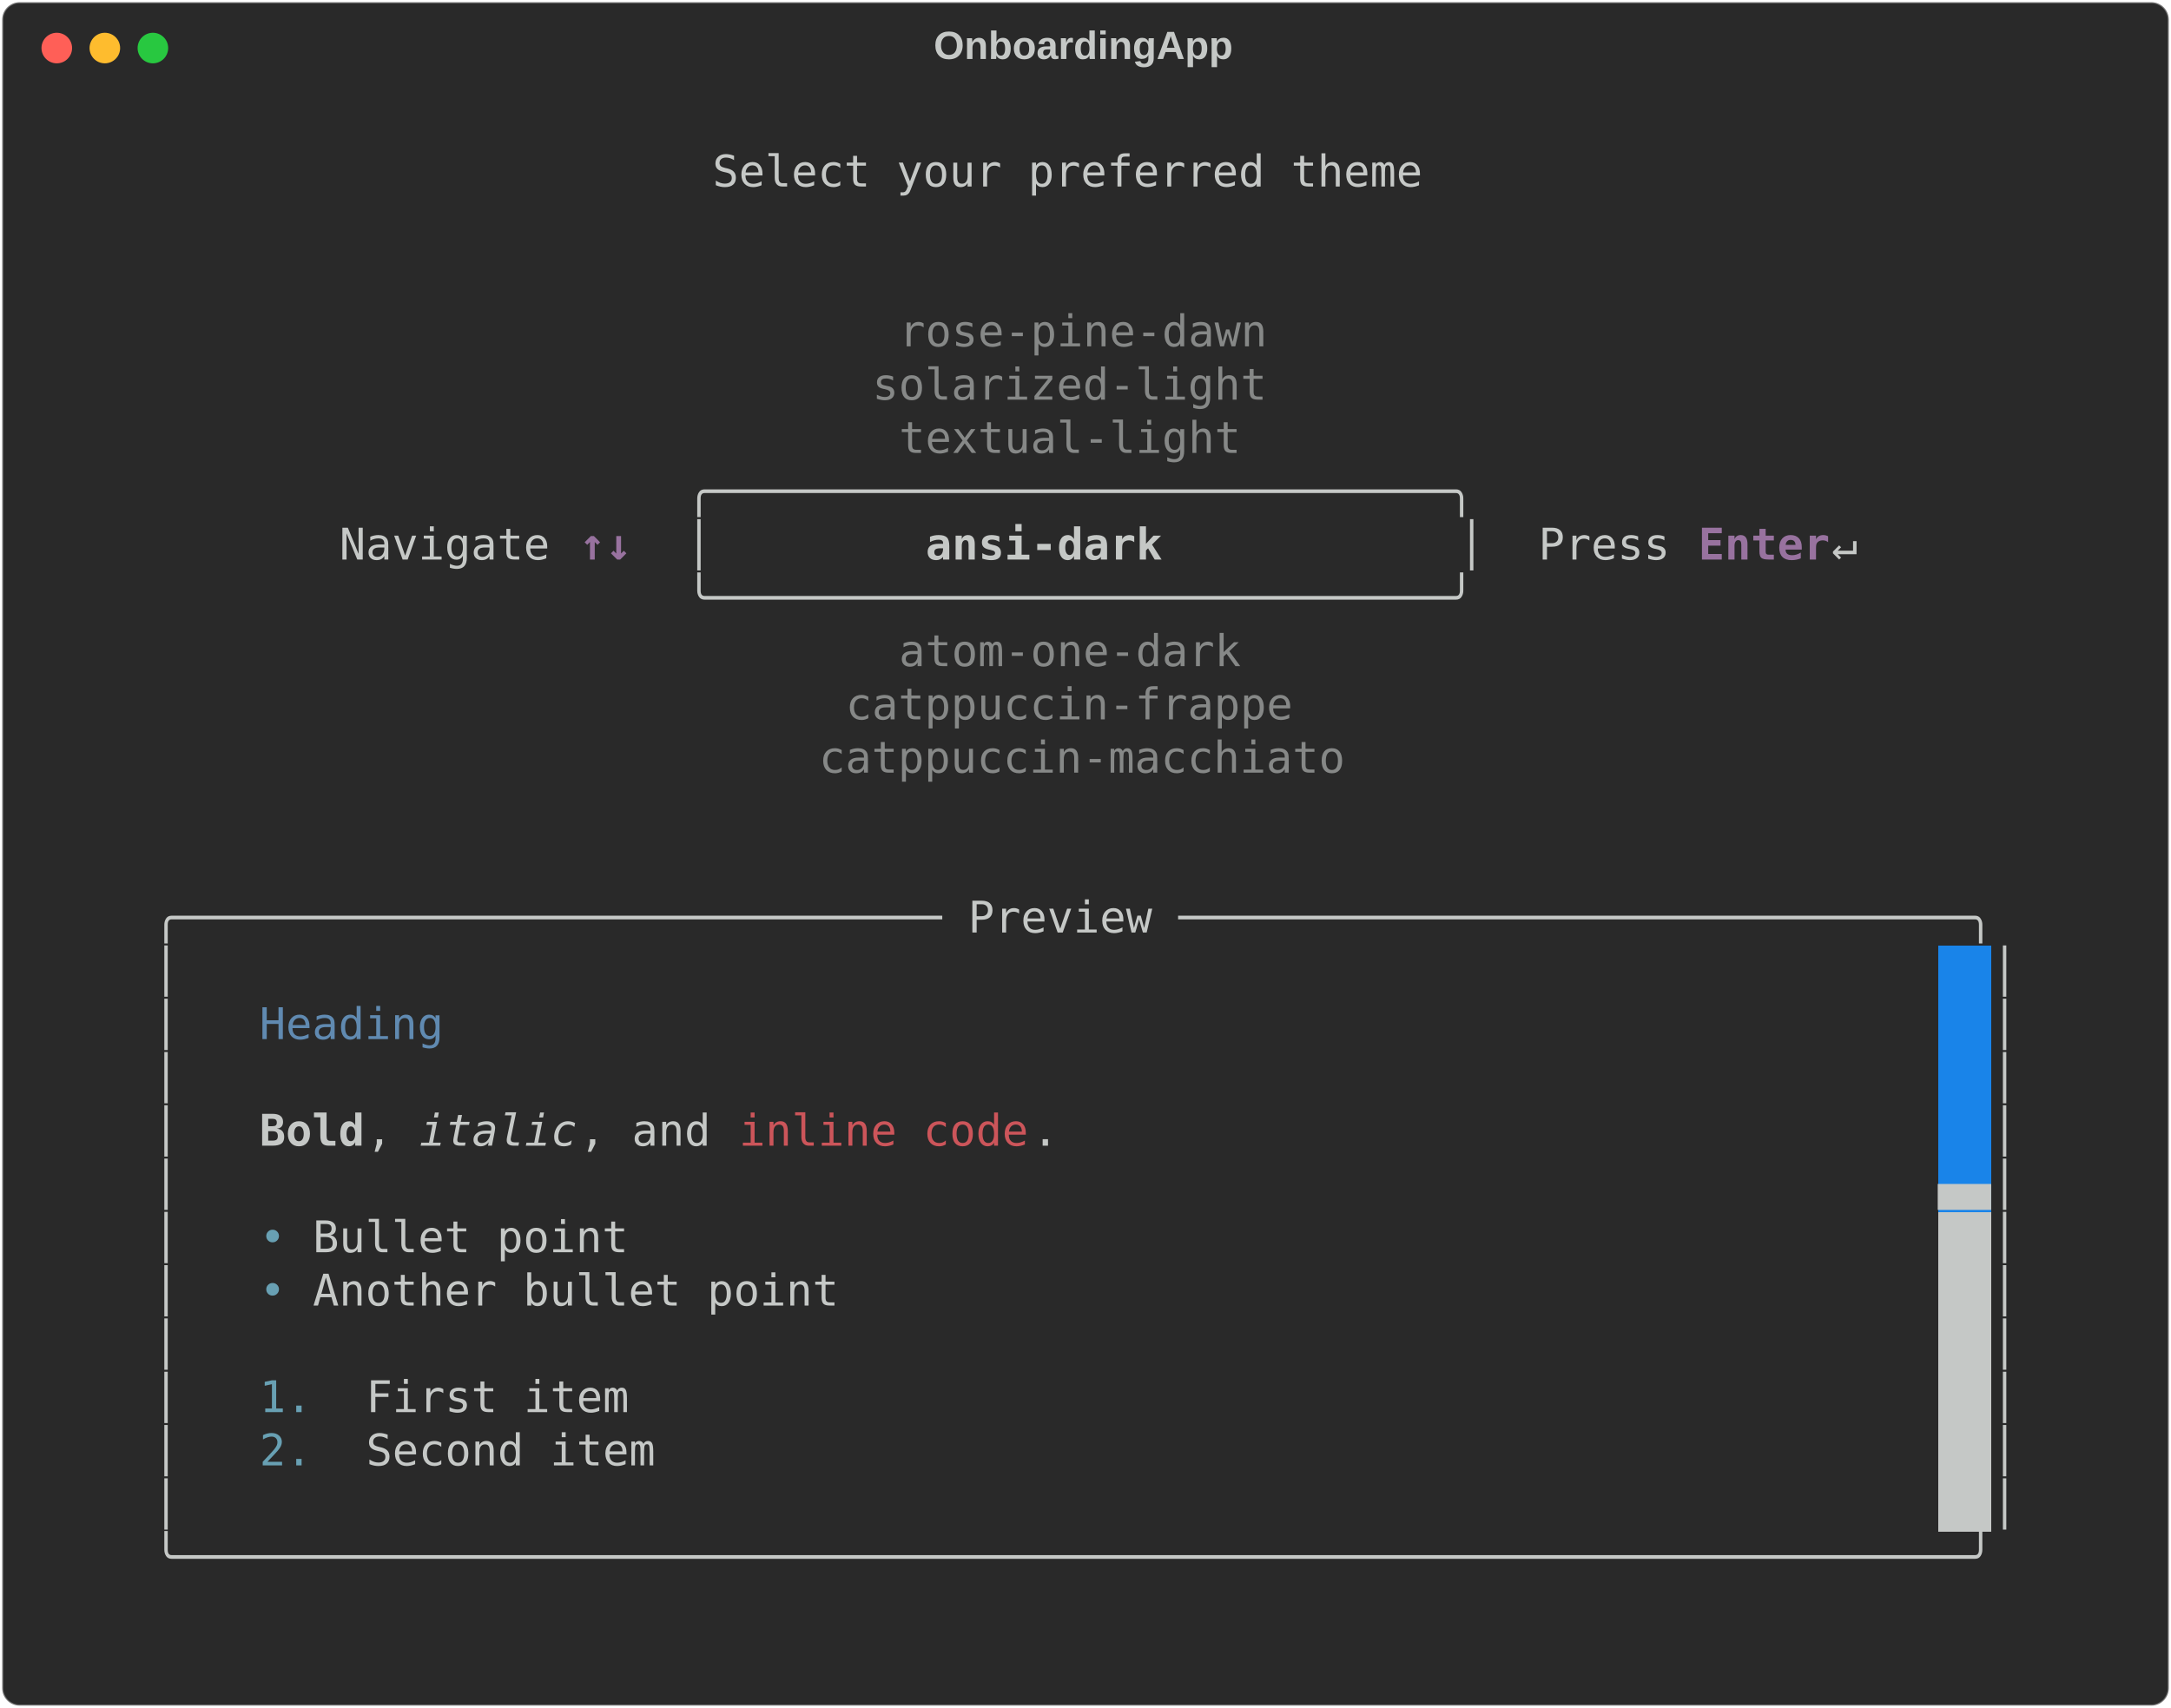
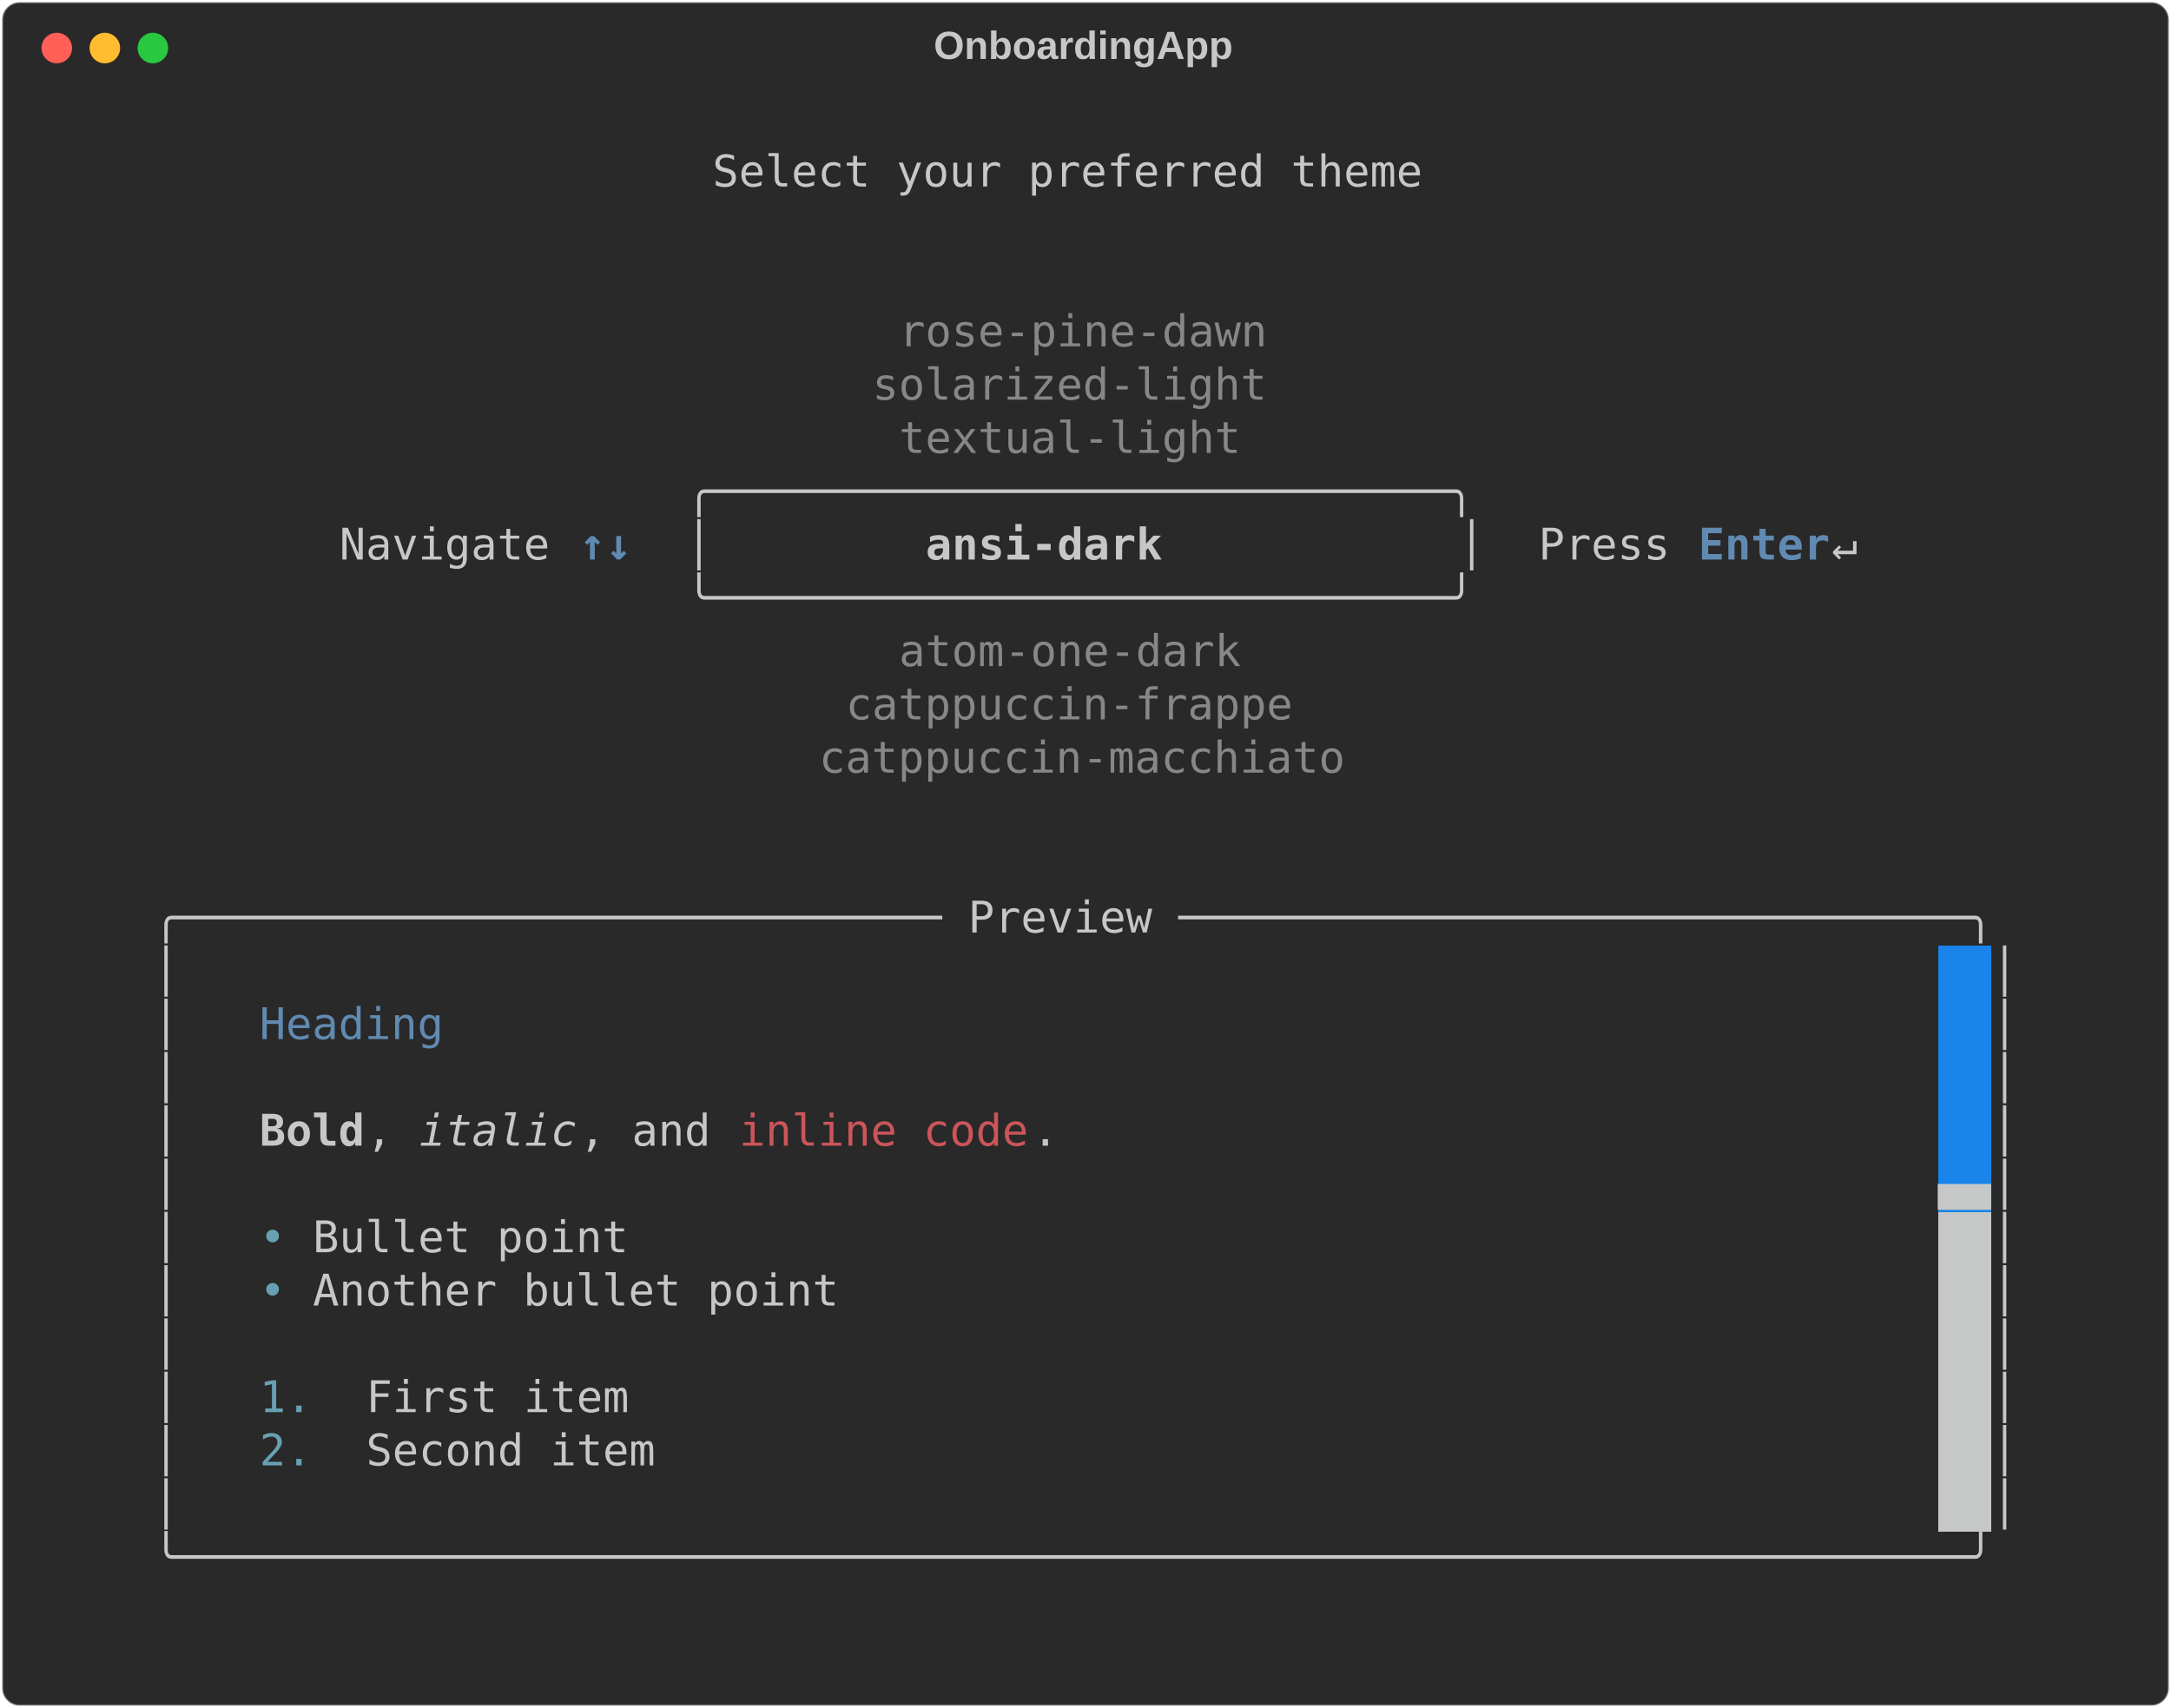
<svg xmlns="http://www.w3.org/2000/svg" class="rich-terminal" viewBox="0 0 994 782.0">
  <style>

    @font-face {
        font-family: "Fira Code";
        src: local("FiraCode-Regular"),
                url("https://cdnjs.cloudflare.com/ajax/libs/firacode/6.2.0/woff2/FiraCode-Regular.woff2") format("woff2"),
                url("https://cdnjs.cloudflare.com/ajax/libs/firacode/6.2.0/woff/FiraCode-Regular.woff") format("woff");
        font-style: normal;
        font-weight: 400;
    }
    @font-face {
        font-family: "Fira Code";
        src: local("FiraCode-Bold"),
                url("https://cdnjs.cloudflare.com/ajax/libs/firacode/6.2.0/woff2/FiraCode-Bold.woff2") format("woff2"),
                url("https://cdnjs.cloudflare.com/ajax/libs/firacode/6.2.0/woff/FiraCode-Bold.woff") format("woff");
        font-style: bold;
        font-weight: 700;
    }

    .terminal-matrix {
        font-family: Fira Code, monospace;
        font-size: 20px;
        line-height: 24.4px;
        font-variant-east-asian: full-width;
    }

    .terminal-title {
        font-size: 18px;
        font-weight: bold;
        font-family: arial;
    }

    .terminal-r1 { fill: #c5c8c6 }
.terminal-r2 { fill: #868887 }
- .terminal-r3 { fill: #98729f;font-weight: bold }
+ .terminal-r3 { fill: #608ab1;font-weight: bold }
.terminal-r4 { fill: #c5c8c6;font-weight: bold }
.terminal-r5 { fill: #292929 }
.terminal-r6 { fill: #608ab1 }
.terminal-r7 { fill: #c5c8c6;font-style: italic; }
.terminal-r8 { fill: #cc555a }
.terminal-r9 { fill: #68a0b3 }
    </style>
  <defs>
    <clipPath id="terminal-clip-terminal">
      <rect x="0" y="0" width="975.0" height="731.0" />
    </clipPath>
    <clipPath id="terminal-line-0">
      <rect x="0" y="1.5" width="976" height="24.65" />
    </clipPath>
    <clipPath id="terminal-line-1">
      <rect x="0" y="25.9" width="976" height="24.65" />
    </clipPath>
    <clipPath id="terminal-line-2">
      <rect x="0" y="50.3" width="976" height="24.65" />
    </clipPath>
    <clipPath id="terminal-line-3">
      <rect x="0" y="74.7" width="976" height="24.65" />
    </clipPath>
    <clipPath id="terminal-line-4">
      <rect x="0" y="99.1" width="976" height="24.65" />
    </clipPath>
    <clipPath id="terminal-line-5">
      <rect x="0" y="123.5" width="976" height="24.65" />
    </clipPath>
    <clipPath id="terminal-line-6">
      <rect x="0" y="147.9" width="976" height="24.65" />
    </clipPath>
    <clipPath id="terminal-line-7">
      <rect x="0" y="172.3" width="976" height="24.65" />
    </clipPath>
    <clipPath id="terminal-line-8">
      <rect x="0" y="196.7" width="976" height="24.65" />
    </clipPath>
    <clipPath id="terminal-line-9">
      <rect x="0" y="221.1" width="976" height="24.65" />
    </clipPath>
    <clipPath id="terminal-line-10">
      <rect x="0" y="245.5" width="976" height="24.65" />
    </clipPath>
    <clipPath id="terminal-line-11">
      <rect x="0" y="269.9" width="976" height="24.65" />
    </clipPath>
    <clipPath id="terminal-line-12">
      <rect x="0" y="294.3" width="976" height="24.65" />
    </clipPath>
    <clipPath id="terminal-line-13">
      <rect x="0" y="318.7" width="976" height="24.65" />
    </clipPath>
    <clipPath id="terminal-line-14">
      <rect x="0" y="343.1" width="976" height="24.65" />
    </clipPath>
    <clipPath id="terminal-line-15">
      <rect x="0" y="367.5" width="976" height="24.65" />
    </clipPath>
    <clipPath id="terminal-line-16">
      <rect x="0" y="391.9" width="976" height="24.65" />
    </clipPath>
    <clipPath id="terminal-line-17">
      <rect x="0" y="416.3" width="976" height="24.65" />
    </clipPath>
    <clipPath id="terminal-line-18">
      <rect x="0" y="440.7" width="976" height="24.65" />
    </clipPath>
    <clipPath id="terminal-line-19">
      <rect x="0" y="465.1" width="976" height="24.65" />
    </clipPath>
    <clipPath id="terminal-line-20">
      <rect x="0" y="489.5" width="976" height="24.65" />
    </clipPath>
    <clipPath id="terminal-line-21">
      <rect x="0" y="513.9" width="976" height="24.65" />
    </clipPath>
    <clipPath id="terminal-line-22">
      <rect x="0" y="538.3" width="976" height="24.65" />
    </clipPath>
    <clipPath id="terminal-line-23">
      <rect x="0" y="562.7" width="976" height="24.65" />
    </clipPath>
    <clipPath id="terminal-line-24">
      <rect x="0" y="587.1" width="976" height="24.65" />
    </clipPath>
    <clipPath id="terminal-line-25">
      <rect x="0" y="611.5" width="976" height="24.65" />
    </clipPath>
    <clipPath id="terminal-line-26">
      <rect x="0" y="635.9" width="976" height="24.65" />
    </clipPath>
    <clipPath id="terminal-line-27">
      <rect x="0" y="660.3" width="976" height="24.65" />
    </clipPath>
    <clipPath id="terminal-line-28">
      <rect x="0" y="684.7" width="976" height="24.65" />
    </clipPath>
  </defs>
  <rect fill="#292929" stroke="rgba(255,255,255,0.35)" stroke-width="1" x="1" y="1" width="992" height="780" rx="8" />
  <text class="terminal-title" fill="#c5c8c6" text-anchor="middle" x="496" y="27">OnboardingApp</text>
  <g transform="translate(26,22)">
    <circle cx="0" cy="0" r="7" fill="#ff5f57" />
    <circle cx="22" cy="0" r="7" fill="#febc2e" />
    <circle cx="44" cy="0" r="7" fill="#28c840" />
  </g>
  <g transform="translate(9, 41)" clip-path="url(#terminal-clip-terminal)">
    <rect fill="#1984e9" x="878.4" y="391.9" width="24.4" height="24.65" shape-rendering="crispEdges" />
    <rect fill="#1984e9" x="878.4" y="416.3" width="24.4" height="24.65" shape-rendering="crispEdges" />
    <rect fill="#1984e9" x="878.4" y="440.7" width="24.4" height="24.65" shape-rendering="crispEdges" />
    <rect fill="#1984e9" x="878.4" y="465.1" width="24.4" height="24.65" shape-rendering="crispEdges" />
    <rect fill="#1984e9" x="878.4" y="489.5" width="24.4" height="24.65" shape-rendering="crispEdges" />
    <rect fill="#c5c8c6" x="878.4" y="513.9" width="24.4" height="24.65" shape-rendering="crispEdges" />
    <rect fill="#c5c8c6" x="878.4" y="538.3" width="24.4" height="24.65" shape-rendering="crispEdges" />
    <rect fill="#c5c8c6" x="878.4" y="562.7" width="24.4" height="24.65" shape-rendering="crispEdges" />
    <rect fill="#c5c8c6" x="878.4" y="587.1" width="24.4" height="24.65" shape-rendering="crispEdges" />
    <rect fill="#c5c8c6" x="878.4" y="611.5" width="24.4" height="24.65" shape-rendering="crispEdges" />
    <rect fill="#c5c8c6" x="878.4" y="635.9" width="24.4" height="24.65" shape-rendering="crispEdges" />
    <g class="terminal-matrix">
      <text class="terminal-r1" x="976" y="20" textLength="12.2" clip-path="url(#terminal-line-0)">
</text>
      <text class="terminal-r1" x="317.2" y="44.4" textLength="329.4" clip-path="url(#terminal-line-1)">Select your preferred theme</text>
      <text class="terminal-r1" x="976" y="44.4" textLength="12.2" clip-path="url(#terminal-line-1)">
</text>
      <text class="terminal-r1" x="976" y="68.8" textLength="12.2" clip-path="url(#terminal-line-2)">
</text>
      <text class="terminal-r1" x="976" y="93.2" textLength="12.2" clip-path="url(#terminal-line-3)">
</text>
      <text class="terminal-r2" x="402.6" y="117.6" textLength="170.8" clip-path="url(#terminal-line-4)">rose-pine-dawn</text>
      <text class="terminal-r1" x="976" y="117.6" textLength="12.2" clip-path="url(#terminal-line-4)">
</text>
      <text class="terminal-r2" x="390.4" y="142" textLength="183" clip-path="url(#terminal-line-5)">solarized-light</text>
      <text class="terminal-r1" x="976" y="142" textLength="12.2" clip-path="url(#terminal-line-5)">
</text>
      <text class="terminal-r2" x="402.6" y="166.4" textLength="158.6" clip-path="url(#terminal-line-6)">textual-light</text>
      <text class="terminal-r1" x="976" y="166.4" textLength="12.2" clip-path="url(#terminal-line-6)">
</text>
      <text class="terminal-r1" x="305" y="190.8" textLength="366" clip-path="url(#terminal-line-7)">╭────────────────────────────╮</text>
      <text class="terminal-r1" x="976" y="190.8" textLength="12.2" clip-path="url(#terminal-line-7)">
</text>
      <text class="terminal-r1" x="146.4" y="215.2" textLength="109.8" clip-path="url(#terminal-line-8)">Navigate </text>
      <text class="terminal-r3" x="256.2" y="215.2" textLength="24.4" clip-path="url(#terminal-line-8)">↑↓</text>
      <text class="terminal-r1" x="305" y="215.2" textLength="12.2" clip-path="url(#terminal-line-8)">│</text>
      <text class="terminal-r4" x="414.8" y="215.2" textLength="134.2" clip-path="url(#terminal-line-8)"> ansi-dark </text>
      <text class="terminal-r1" x="658.8" y="215.2" textLength="12.2" clip-path="url(#terminal-line-8)">│</text>
      <text class="terminal-r1" x="695.4" y="215.2" textLength="73.2" clip-path="url(#terminal-line-8)">Press </text>
      <text class="terminal-r3" x="768.6" y="215.2" textLength="61" clip-path="url(#terminal-line-8)">Enter</text>
      <text class="terminal-r1" x="829.6" y="215.2" textLength="24.4" clip-path="url(#terminal-line-8)"> ↵</text>
      <text class="terminal-r1" x="976" y="215.2" textLength="12.2" clip-path="url(#terminal-line-8)">
</text>
      <text class="terminal-r1" x="305" y="239.6" textLength="366" clip-path="url(#terminal-line-9)">╰────────────────────────────╯</text>
      <text class="terminal-r1" x="976" y="239.6" textLength="12.2" clip-path="url(#terminal-line-9)">
</text>
      <text class="terminal-r2" x="402.6" y="264" textLength="158.6" clip-path="url(#terminal-line-10)">atom-one-dark</text>
      <text class="terminal-r1" x="976" y="264" textLength="12.2" clip-path="url(#terminal-line-10)">
</text>
      <text class="terminal-r2" x="378.2" y="288.4" textLength="207.4" clip-path="url(#terminal-line-11)">catppuccin-frappe</text>
      <text class="terminal-r1" x="976" y="288.4" textLength="12.2" clip-path="url(#terminal-line-11)">
</text>
      <text class="terminal-r2" x="366" y="312.8" textLength="244" clip-path="url(#terminal-line-12)">catppuccin-macchiato</text>
      <text class="terminal-r1" x="976" y="312.8" textLength="12.2" clip-path="url(#terminal-line-12)">
</text>
      <text class="terminal-r1" x="976" y="337.2" textLength="12.2" clip-path="url(#terminal-line-13)">
</text>
      <text class="terminal-r1" x="976" y="361.6" textLength="12.2" clip-path="url(#terminal-line-14)">
</text>
      <text class="terminal-r1" x="61" y="386" textLength="854" clip-path="url(#terminal-line-15)">╭───────────────────────────── Preview ──────────────────────────────╮</text>
      <text class="terminal-r1" x="976" y="386" textLength="12.2" clip-path="url(#terminal-line-15)">
</text>
      <text class="terminal-r1" x="61" y="410.4" textLength="12.2" clip-path="url(#terminal-line-16)">│</text>
      <text class="terminal-r1" x="902.8" y="410.4" textLength="12.2" clip-path="url(#terminal-line-16)">│</text>
      <text class="terminal-r1" x="976" y="410.4" textLength="12.2" clip-path="url(#terminal-line-16)">
</text>
      <text class="terminal-r1" x="61" y="434.8" textLength="12.2" clip-path="url(#terminal-line-17)">│</text>
      <text class="terminal-r6" x="109.8" y="434.8" textLength="85.4" clip-path="url(#terminal-line-17)">Heading</text>
      <text class="terminal-r1" x="902.8" y="434.8" textLength="12.2" clip-path="url(#terminal-line-17)">│</text>
      <text class="terminal-r1" x="976" y="434.8" textLength="12.2" clip-path="url(#terminal-line-17)">
</text>
      <text class="terminal-r1" x="61" y="459.2" textLength="12.2" clip-path="url(#terminal-line-18)">│</text>
      <text class="terminal-r1" x="902.8" y="459.2" textLength="12.2" clip-path="url(#terminal-line-18)">│</text>
      <text class="terminal-r1" x="976" y="459.2" textLength="12.2" clip-path="url(#terminal-line-18)">
</text>
      <text class="terminal-r1" x="61" y="483.6" textLength="12.2" clip-path="url(#terminal-line-19)">│</text>
      <text class="terminal-r4" x="109.8" y="483.6" textLength="48.8" clip-path="url(#terminal-line-19)">Bold</text>
      <text class="terminal-r1" x="158.6" y="483.6" textLength="24.4" clip-path="url(#terminal-line-19)">, </text>
      <text class="terminal-r7" x="183" y="483.6" textLength="73.2" clip-path="url(#terminal-line-19)">italic</text>
      <text class="terminal-r1" x="256.2" y="483.6" textLength="73.2" clip-path="url(#terminal-line-19)">, and </text>
      <text class="terminal-r8" x="329.4" y="483.6" textLength="134.2" clip-path="url(#terminal-line-19)">inline code</text>
      <text class="terminal-r1" x="463.6" y="483.6" textLength="12.2" clip-path="url(#terminal-line-19)">.</text>
      <text class="terminal-r1" x="902.8" y="483.6" textLength="12.2" clip-path="url(#terminal-line-19)">│</text>
      <text class="terminal-r1" x="976" y="483.6" textLength="12.2" clip-path="url(#terminal-line-19)">
</text>
      <text class="terminal-r1" x="61" y="508" textLength="12.2" clip-path="url(#terminal-line-20)">│</text>
      <text class="terminal-r1" x="878.4" y="508" textLength="24.4" clip-path="url(#terminal-line-20)">▄▄</text>
      <text class="terminal-r1" x="902.8" y="508" textLength="12.2" clip-path="url(#terminal-line-20)">│</text>
      <text class="terminal-r1" x="976" y="508" textLength="12.2" clip-path="url(#terminal-line-20)">
</text>
      <text class="terminal-r1" x="61" y="532.4" textLength="12.2" clip-path="url(#terminal-line-21)">│</text>
      <text class="terminal-r9" x="109.8" y="532.4" textLength="24.4" clip-path="url(#terminal-line-21)">• </text>
      <text class="terminal-r1" x="134.2" y="532.4" textLength="146.4" clip-path="url(#terminal-line-21)">Bullet point</text>
      <text class="terminal-r1" x="902.8" y="532.4" textLength="12.2" clip-path="url(#terminal-line-21)">│</text>
      <text class="terminal-r1" x="976" y="532.4" textLength="12.2" clip-path="url(#terminal-line-21)">
</text>
      <text class="terminal-r1" x="61" y="556.8" textLength="12.2" clip-path="url(#terminal-line-22)">│</text>
      <text class="terminal-r9" x="109.8" y="556.8" textLength="24.4" clip-path="url(#terminal-line-22)">• </text>
      <text class="terminal-r1" x="134.2" y="556.8" textLength="244" clip-path="url(#terminal-line-22)">Another bullet point</text>
      <text class="terminal-r1" x="902.8" y="556.8" textLength="12.2" clip-path="url(#terminal-line-22)">│</text>
      <text class="terminal-r1" x="976" y="556.8" textLength="12.2" clip-path="url(#terminal-line-22)">
</text>
      <text class="terminal-r1" x="61" y="581.2" textLength="12.2" clip-path="url(#terminal-line-23)">│</text>
      <text class="terminal-r1" x="902.8" y="581.2" textLength="12.2" clip-path="url(#terminal-line-23)">│</text>
      <text class="terminal-r1" x="976" y="581.2" textLength="12.2" clip-path="url(#terminal-line-23)">
</text>
      <text class="terminal-r1" x="61" y="605.6" textLength="12.2" clip-path="url(#terminal-line-24)">│</text>
      <text class="terminal-r9" x="109.8" y="605.6" textLength="48.8" clip-path="url(#terminal-line-24)"> 1. </text>
      <text class="terminal-r1" x="158.6" y="605.6" textLength="122" clip-path="url(#terminal-line-24)">First item</text>
      <text class="terminal-r1" x="902.8" y="605.6" textLength="12.2" clip-path="url(#terminal-line-24)">│</text>
      <text class="terminal-r1" x="976" y="605.6" textLength="12.2" clip-path="url(#terminal-line-24)">
</text>
      <text class="terminal-r1" x="61" y="630" textLength="12.2" clip-path="url(#terminal-line-25)">│</text>
      <text class="terminal-r9" x="109.8" y="630" textLength="48.8" clip-path="url(#terminal-line-25)"> 2. </text>
      <text class="terminal-r1" x="158.6" y="630" textLength="134.2" clip-path="url(#terminal-line-25)">Second item</text>
      <text class="terminal-r1" x="902.8" y="630" textLength="12.2" clip-path="url(#terminal-line-25)">│</text>
      <text class="terminal-r1" x="976" y="630" textLength="12.2" clip-path="url(#terminal-line-25)">
</text>
      <text class="terminal-r1" x="61" y="654.4" textLength="12.2" clip-path="url(#terminal-line-26)">│</text>
      <text class="terminal-r1" x="902.8" y="654.4" textLength="12.2" clip-path="url(#terminal-line-26)">│</text>
      <text class="terminal-r1" x="976" y="654.4" textLength="12.2" clip-path="url(#terminal-line-26)">
</text>
      <text class="terminal-r1" x="61" y="678.8" textLength="854" clip-path="url(#terminal-line-27)">╰────────────────────────────────────────────────────────────────────╯</text>
      <text class="terminal-r1" x="976" y="678.8" textLength="12.2" clip-path="url(#terminal-line-27)">
</text>
      <text class="terminal-r1" x="976" y="703.2" textLength="12.2" clip-path="url(#terminal-line-28)">
</text>
    </g>
  </g>
</svg>
